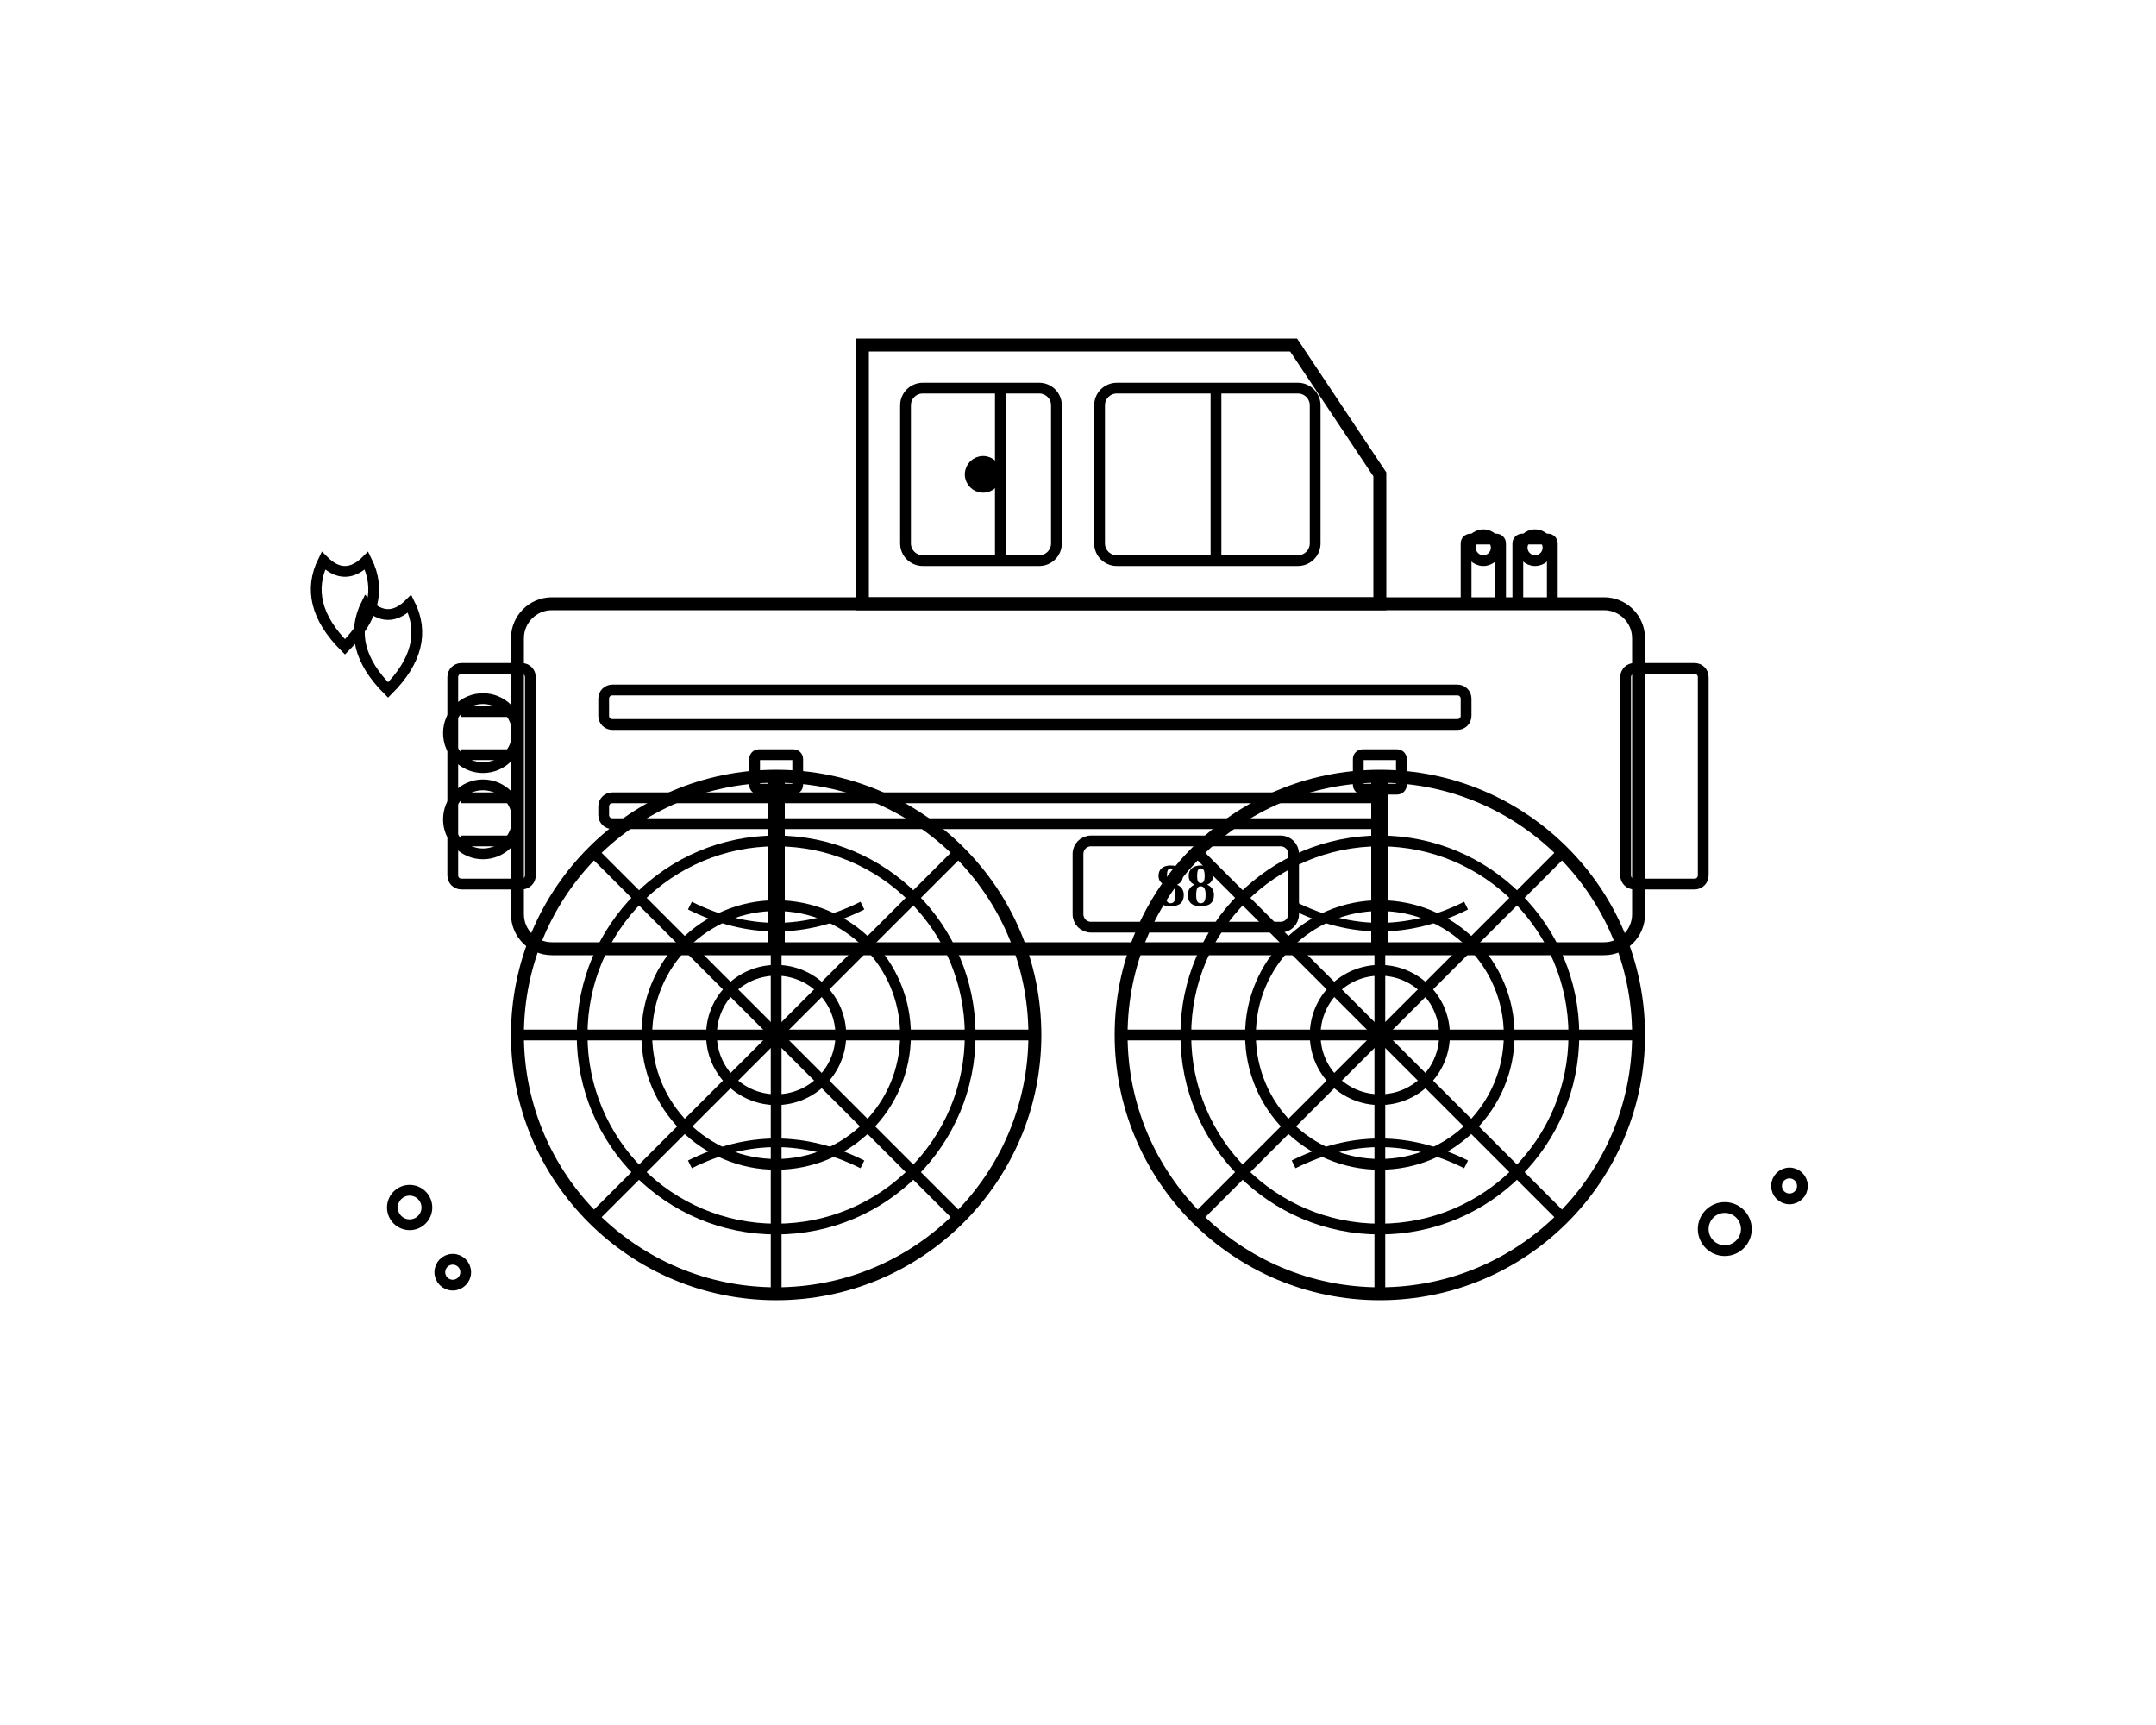
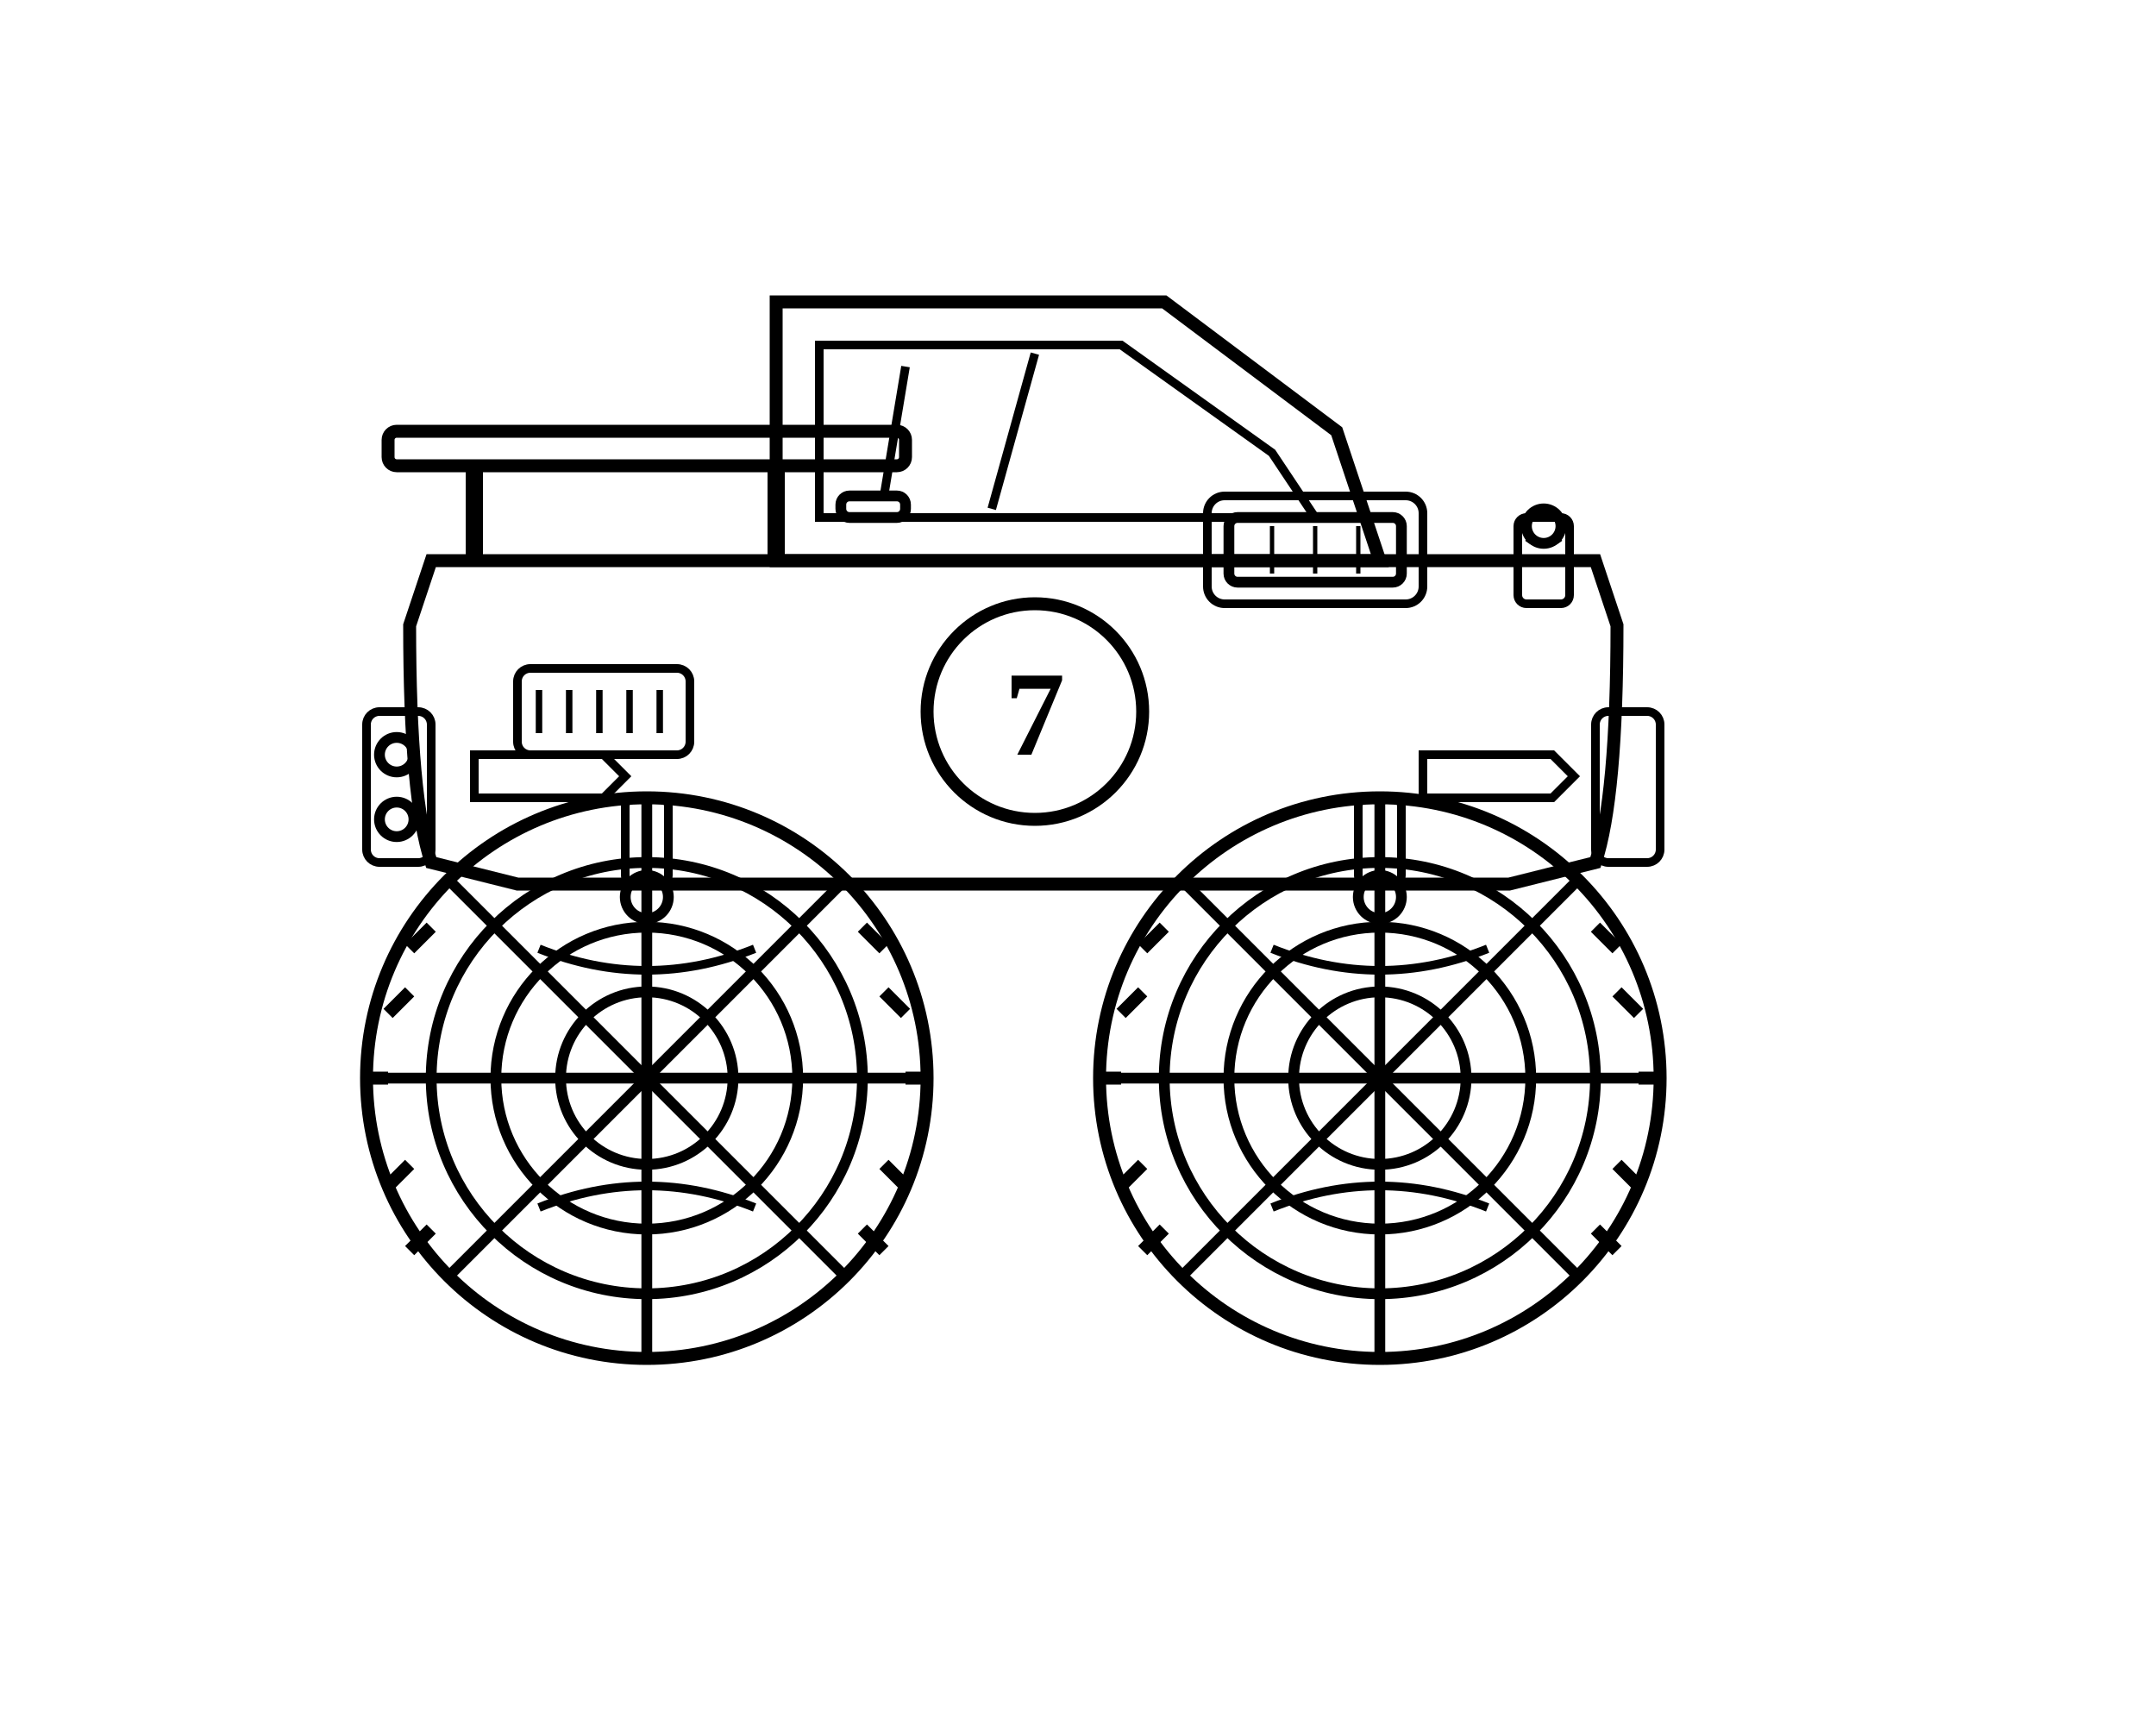
<svg xmlns="http://www.w3.org/2000/svg" viewBox="0 0 500 400" fill="none" stroke="black" stroke-width="2.5">
-   <path d="M 80 150 Q 70 140, 75 130 Q 80 135, 85 130 Q 90 140, 80 150 Z" fill="none" />
-   <path d="M 90 160 Q 80 150, 85 140 Q 90 145, 95 140 Q 100 150, 90 160 Z" fill="none" />
-   <rect x="120" y="140" width="260" height="80" rx="8" stroke-width="3" />
-   <polygon points="200,140 200,80 300,80 320,110 320,140" stroke-width="3" />
-   <rect x="210" y="90" width="35" height="40" rx="4" />
-   <rect x="255" y="90" width="50" height="40" rx="4" />
-   <line x1="232" y1="90" x2="232" y2="130" />
-   <line x1="282" y1="90" x2="282" y2="130" />
-   <circle cx="228" cy="110" r="3" fill="black" />
-   <rect x="105" y="155" width="18" height="50" rx="2" />
-   <line x1="107" y1="165" x2="121" y2="165" />
-   <line x1="107" y1="175" x2="121" y2="175" />
-   <line x1="107" y1="185" x2="121" y2="185" />
-   <line x1="107" y1="195" x2="121" y2="195" />
-   <rect x="377" y="155" width="18" height="50" rx="2" />
-   <rect x="340" y="125" width="8" height="15" rx="1" />
-   <rect x="352" y="125" width="8" height="15" rx="1" />
-   <circle cx="344" cy="127" r="3" />
-   <circle cx="356" cy="127" r="3" />
-   <circle cx="112" cy="170" r="8" />
-   <circle cx="112" cy="190" r="8" />
-   <rect x="140" y="160" width="200" height="8" rx="2" />
-   <rect x="140" y="185" width="180" height="6" rx="2" />
-   <rect x="250" y="195" width="50" height="20" rx="3" />
-   <text x="275" y="210" text-anchor="middle" font-size="14" font-weight="bold" fill="black" stroke="none">88</text>
-   <g id="wheel">
-     <circle cx="180" cy="240" r="60" stroke-width="3" />
-     <circle cx="180" cy="240" r="45" />
-     <circle cx="180" cy="240" r="30" />
-     <circle cx="180" cy="240" r="15" />
-     <line x1="180" y1="180" x2="180" y2="300" />
-     <line x1="120" y1="240" x2="240" y2="240" />
-     <line x1="138" y1="198" x2="222" y2="282" />
-     <line x1="222" y1="198" x2="138" y2="282" />
-     <path d="M 160 210 Q 180 220, 200 210" stroke-width="2" />
-     <path d="M 160 270 Q 180 260, 200 270" stroke-width="2" />
+   <rect x="90" y="100" width="120" height="8" rx="2" stroke-width="3" />
+   <line x1="110" y1="108" x2="110" y2="130" stroke-width="4" />
+   <line x1="180" y1="108" x2="180" y2="130" stroke-width="4" />
+   <path d="M 100 130 L 95 145 Q 95 185, 100 200 L 120 205 L 350 205 L 370 200 Q 375 185, 375 145 L 370 130 Z" stroke-width="3" />
+   <rect x="280" y="115" width="50" height="25" rx="4" stroke-width="2" />
+   <rect x="285" y="120" width="40" height="15" rx="2" />
+   <line x1="295" y1="122" x2="295" y2="133" stroke-width="1" />
+   <line x1="305" y1="122" x2="305" y2="133" stroke-width="1" />
+   <line x1="315" y1="122" x2="315" y2="133" stroke-width="1" />
+   <polygon points="180,130 180,70 270,70 310,100 320,130" stroke-width="3" />
+   <path d="M 190 80 L 260 80 L 295 105 L 305 120 L 190 120 Z" stroke-width="2" />
+   <line x1="210" y1="85" x2="205" y2="115" stroke-width="2" />
+   <line x1="240" y1="82" x2="230" y2="118" stroke-width="2" />
+   <rect x="120" y="155" width="40" height="20" rx="3" stroke-width="2" />
+   <line x1="125" y1="160" x2="125" y2="170" stroke-width="1.5" />
+   <line x1="132" y1="160" x2="132" y2="170" stroke-width="1.5" />
+   <line x1="139" y1="160" x2="139" y2="170" stroke-width="1.5" />
+   <line x1="146" y1="160" x2="146" y2="170" stroke-width="1.5" />
+   <line x1="153" y1="160" x2="153" y2="170" stroke-width="1.5" />
+   <rect x="195" y="115" width="15" height="5" rx="2" />
+   <circle cx="240" cy="165" r="25" stroke-width="3" />
+   <text x="240" y="175" text-anchor="middle" font-size="28" font-weight="bold" fill="black" stroke="none">7</text>
+   <rect x="85" y="165" width="15" height="35" rx="3" stroke-width="2" />
+   <circle cx="92" cy="175" r="4" />
+   <circle cx="92" cy="190" r="4" />
+   <rect x="370" y="165" width="15" height="35" rx="3" stroke-width="2" />
+   <rect x="352" y="120" width="12" height="20" rx="2" stroke-width="2" />
+   <circle cx="358" cy="122" r="4" />
+   <path d="M 354 125 Q 358 128, 362 125" stroke-width="1" />
+   <g id="frontwheel">
+     <circle cx="150" cy="250" r="65" stroke-width="3" />
+     <circle cx="150" cy="250" r="50" />
+     <circle cx="150" cy="250" r="35" />
+     <circle cx="150" cy="250" r="20" />
+     <path d="M 100 215 L 95 220" stroke-width="3" />
+     <path d="M 95 230 L 90 235" stroke-width="3" />
+     <path d="M 90 250 L 85 250" stroke-width="3" />
+     <path d="M 95 270 L 90 275" stroke-width="3" />
+     <path d="M 100 285 L 95 290" stroke-width="3" />
+     <path d="M 200 215 L 205 220" stroke-width="3" />
+     <path d="M 205 230 L 210 235" stroke-width="3" />
+     <path d="M 210 250 L 215 250" stroke-width="3" />
+     <path d="M 205 270 L 210 275" stroke-width="3" />
+     <path d="M 200 285 L 205 290" stroke-width="3" />
+     <line x1="150" y1="185" x2="150" y2="315" />
+     <line x1="85" y1="250" x2="215" y2="250" />
+     <line x1="105" y1="205" x2="195" y2="295" />
+     <line x1="195" y1="205" x2="105" y2="295" />
+     <path d="M 125 220 Q 150 230, 175 220" stroke-width="2" />
+     <path d="M 125 280 Q 150 270, 175 280" stroke-width="2" />
  </g>
-   <g id="wheel2">
-     <circle cx="320" cy="240" r="60" stroke-width="3" />
-     <circle cx="320" cy="240" r="45" />
-     <circle cx="320" cy="240" r="30" />
-     <circle cx="320" cy="240" r="15" />
-     <line x1="320" y1="180" x2="320" y2="300" />
-     <line x1="260" y1="240" x2="380" y2="240" />
-     <line x1="278" y1="198" x2="362" y2="282" />
-     <line x1="362" y1="198" x2="278" y2="282" />
-     <path d="M 300 210 Q 320 220, 340 210" stroke-width="2" />
-     <path d="M 300 270 Q 320 260, 340 270" stroke-width="2" />
+   <g id="backwheel">
+     <circle cx="320" cy="250" r="65" stroke-width="3" />
+     <circle cx="320" cy="250" r="50" />
+     <circle cx="320" cy="250" r="35" />
+     <circle cx="320" cy="250" r="20" />
+     <path d="M 270 215 L 265 220" stroke-width="3" />
+     <path d="M 265 230 L 260 235" stroke-width="3" />
+     <path d="M 260 250 L 255 250" stroke-width="3" />
+     <path d="M 265 270 L 260 275" stroke-width="3" />
+     <path d="M 270 285 L 265 290" stroke-width="3" />
+     <path d="M 370 215 L 375 220" stroke-width="3" />
+     <path d="M 375 230 L 380 235" stroke-width="3" />
+     <path d="M 380 250 L 385 250" stroke-width="3" />
+     <path d="M 375 270 L 380 275" stroke-width="3" />
+     <path d="M 370 285 L 375 290" stroke-width="3" />
+     <line x1="320" y1="185" x2="320" y2="315" />
+     <line x1="255" y1="250" x2="385" y2="250" />
+     <line x1="275" y1="205" x2="365" y2="295" />
+     <line x1="365" y1="205" x2="275" y2="295" />
+     <path d="M 295 220 Q 320 230, 345 220" stroke-width="2" />
+     <path d="M 295 280 Q 320 270, 345 280" stroke-width="2" />
  </g>
-   <line x1="180" y1="220" x2="180" y2="180" stroke-width="4" />
-   <line x1="320" y1="220" x2="320" y2="180" stroke-width="4" />
-   <rect x="175" y="175" width="10" height="8" rx="1" />
-   <rect x="315" y="175" width="10" height="8" rx="1" />
-   <circle cx="95" cy="280" r="4" />
-   <circle cx="105" cy="295" r="3" />
-   <circle cx="400" cy="285" r="5" />
-   <circle cx="415" cy="275" r="3" />
+   <rect x="145" y="185" width="10" height="20" rx="2" stroke-width="2" />
+   <rect x="315" y="185" width="10" height="20" rx="2" stroke-width="2" />
+   <circle cx="150" cy="208" r="5" />
+   <circle cx="320" cy="208" r="5" />
+   <path d="M 110 175 L 140 175 L 145 180 L 140 185 L 110 185 Z" stroke-width="2" />
+   <path d="M 330 175 L 360 175 L 365 180 L 360 185 L 330 185 Z" stroke-width="2" />
</svg>
